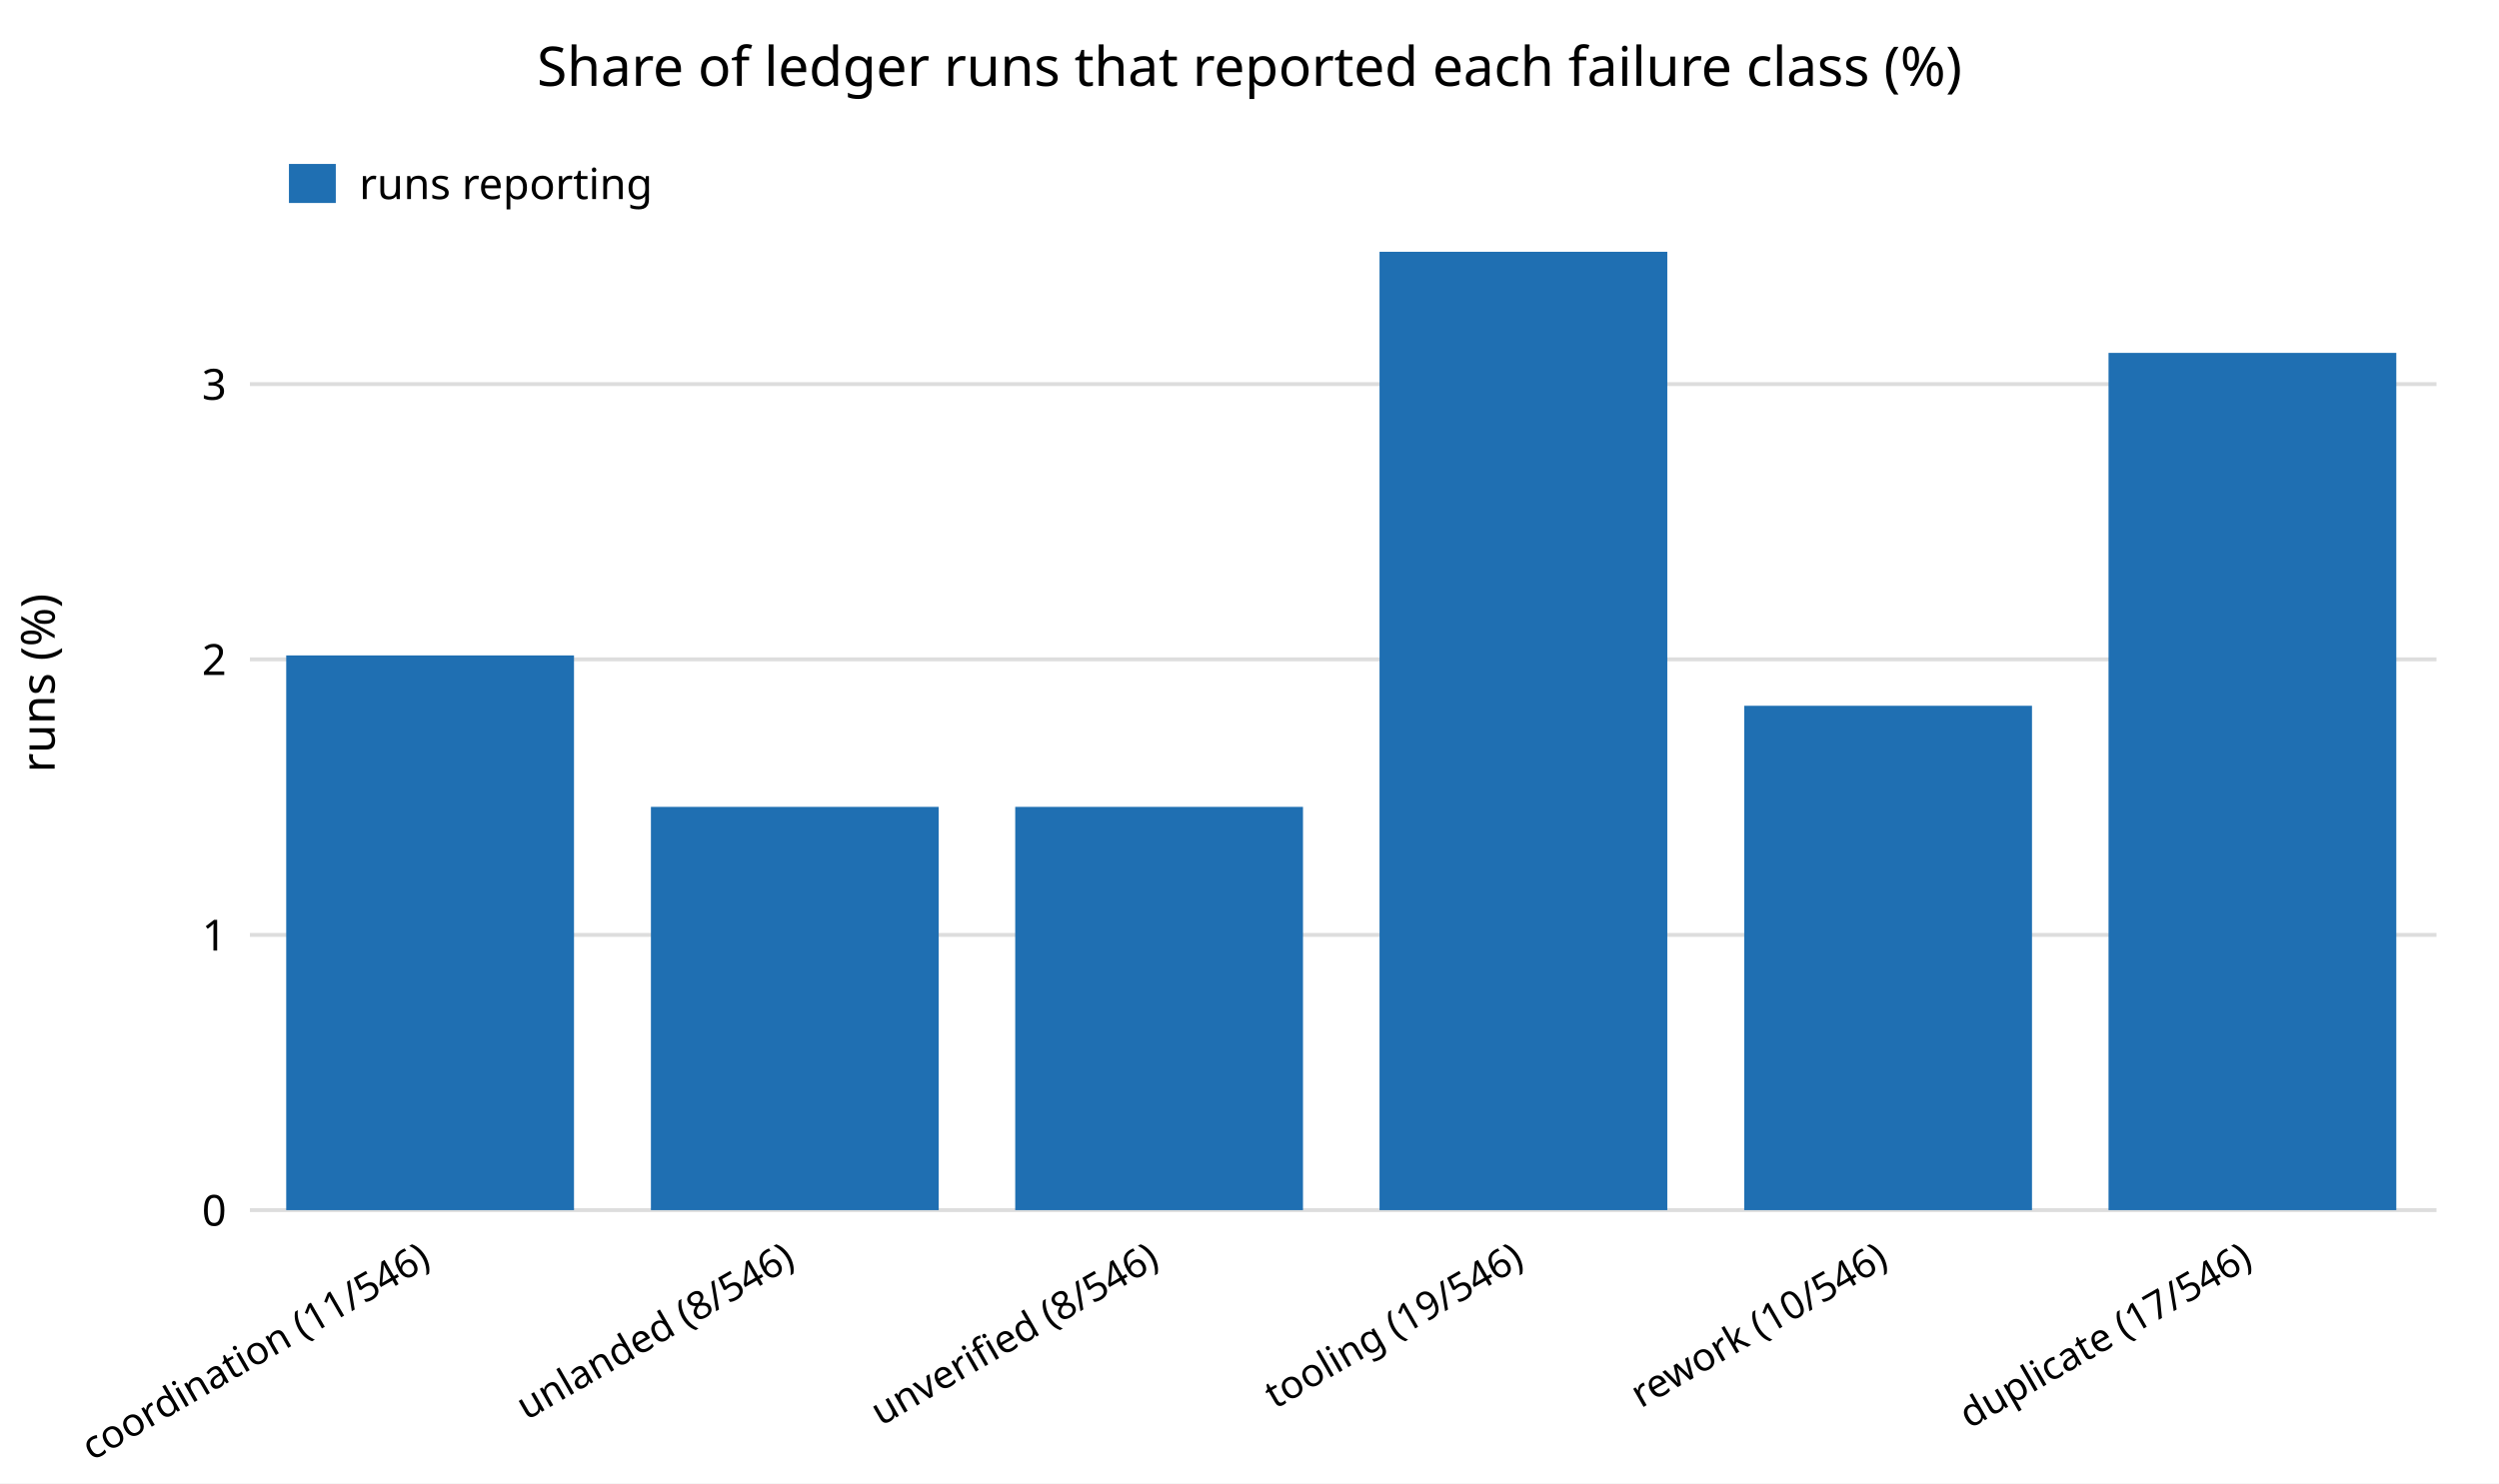
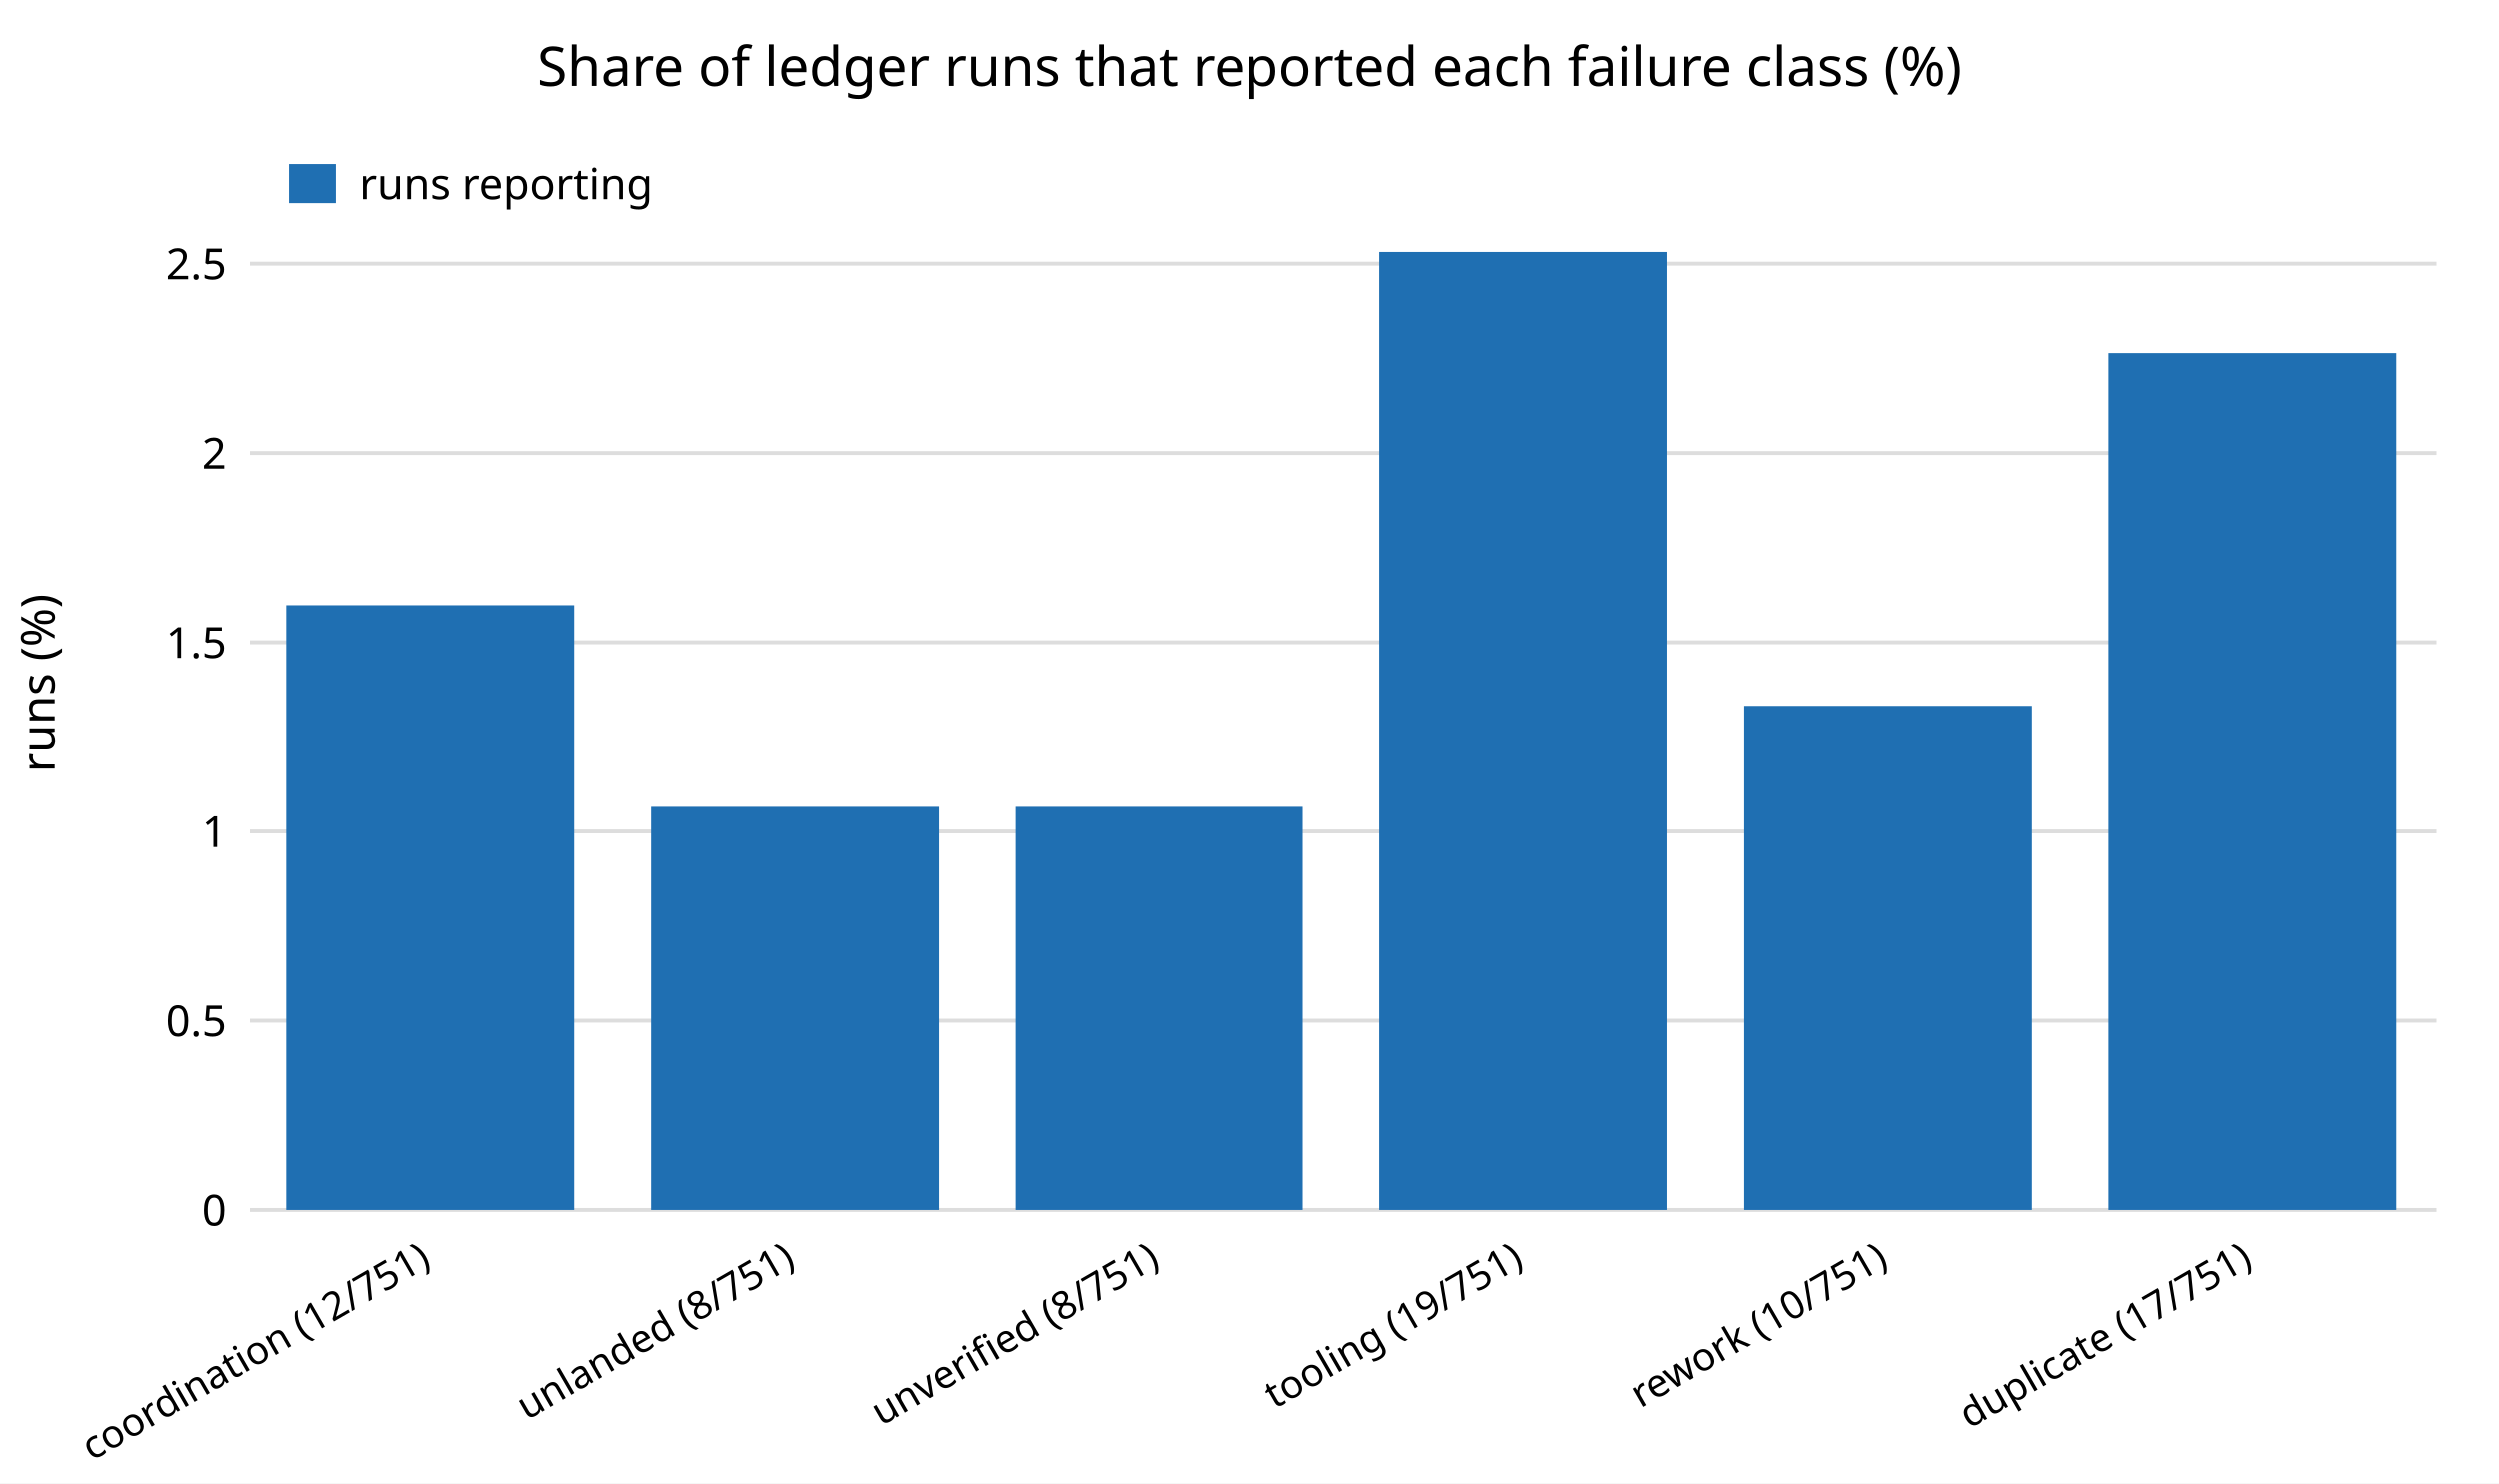
<svg xmlns="http://www.w3.org/2000/svg" viewBox="0 0 640 380" role="img" aria-label="Share of run-ledger rows whose error notes match each failure class">
  <rect width="640" height="380" fill="#fff" />
  <text x="320.0" y="22" text-anchor="middle" font-family="sans-serif" font-size="14">Share of ledger runs that reported each failure class (%)</text>
  <line x1="64" x2="624" y1="310.0" y2="310.0" stroke="#ddd" />
  <text x="58" y="314.0" text-anchor="end" font-family="sans-serif" font-size="11">0</text>
-   <line x1="64" x2="624" y1="239.5" y2="239.5" stroke="#ddd" />
-   <text x="58" y="243.5" text-anchor="end" font-family="sans-serif" font-size="11">1</text>
-   <line x1="64" x2="624" y1="168.9" y2="168.9" stroke="#ddd" />
-   <text x="58" y="172.9" text-anchor="end" font-family="sans-serif" font-size="11">2</text>
-   <line x1="64" x2="624" y1="98.4" y2="98.4" stroke="#ddd" />
-   <text x="58" y="102.4" text-anchor="end" font-family="sans-serif" font-size="11">3</text>
+   <line x1="64" x2="624" y1="261.5" y2="261.5" stroke="#ddd" />
+   <text x="58" y="265.5" text-anchor="end" font-family="sans-serif" font-size="11">0.5</text>
+   <line x1="64" x2="624" y1="213.0" y2="213.0" stroke="#ddd" />
+   <text x="58" y="217.0" text-anchor="end" font-family="sans-serif" font-size="11">1</text>
+   <line x1="64" x2="624" y1="164.5" y2="164.5" stroke="#ddd" />
+   <text x="58" y="168.5" text-anchor="end" font-family="sans-serif" font-size="11">1.5</text>
+   <line x1="64" x2="624" y1="116.0" y2="116.0" stroke="#ddd" />
+   <text x="58" y="120.0" text-anchor="end" font-family="sans-serif" font-size="11">2</text>
+   <line x1="64" x2="624" y1="67.5" y2="67.5" stroke="#ddd" />
+   <text x="58" y="71.5" text-anchor="end" font-family="sans-serif" font-size="11">2.5</text>
  <text x="14" y="175.0" text-anchor="middle" font-family="sans-serif" font-size="12" transform="rotate(-90 14 175.0)">runs (%)</text>
-   <text x="110.7" y="324" text-anchor="end" font-family="sans-serif" font-size="10" transform="rotate(-30 110.7 324)">coordination (11/546)</text>
-   <rect x="73.3" y="167.9" width="73.7" height="142.1" fill="#1f6fb2" />
-   <text x="204.0" y="324" text-anchor="end" font-family="sans-serif" font-size="10" transform="rotate(-30 204.0 324)">unlanded (8/546)</text>
+   <text x="110.7" y="324" text-anchor="end" font-family="sans-serif" font-size="10" transform="rotate(-30 110.7 324)">coordination (12/751)</text>
+   <rect x="73.3" y="155.0" width="73.7" height="155.0" fill="#1f6fb2" />
+   <text x="204.0" y="324" text-anchor="end" font-family="sans-serif" font-size="10" transform="rotate(-30 204.0 324)">unlanded (8/751)</text>
  <rect x="166.7" y="206.7" width="73.7" height="103.3" fill="#1f6fb2" />
-   <text x="297.3" y="324" text-anchor="end" font-family="sans-serif" font-size="10" transform="rotate(-30 297.3 324)">unverified (8/546)</text>
+   <text x="297.3" y="324" text-anchor="end" font-family="sans-serif" font-size="10" transform="rotate(-30 297.3 324)">unverified (8/751)</text>
  <rect x="260.0" y="206.7" width="73.7" height="103.3" fill="#1f6fb2" />
-   <text x="390.7" y="324" text-anchor="end" font-family="sans-serif" font-size="10" transform="rotate(-30 390.7 324)">tooling (19/546)</text>
+   <text x="390.7" y="324" text-anchor="end" font-family="sans-serif" font-size="10" transform="rotate(-30 390.7 324)">tooling (19/751)</text>
  <rect x="353.3" y="64.5" width="73.7" height="245.5" fill="#1f6fb2" />
-   <text x="484.0" y="324" text-anchor="end" font-family="sans-serif" font-size="10" transform="rotate(-30 484.0 324)">rework (10/546)</text>
+   <text x="484.0" y="324" text-anchor="end" font-family="sans-serif" font-size="10" transform="rotate(-30 484.0 324)">rework (10/751)</text>
  <rect x="446.7" y="180.8" width="73.7" height="129.2" fill="#1f6fb2" />
-   <text x="577.3" y="324" text-anchor="end" font-family="sans-serif" font-size="10" transform="rotate(-30 577.3 324)">duplicate (17/546)</text>
+   <text x="577.3" y="324" text-anchor="end" font-family="sans-serif" font-size="10" transform="rotate(-30 577.3 324)">duplicate (17/751)</text>
  <rect x="540.0" y="90.4" width="73.7" height="219.6" fill="#1f6fb2" />
  <rect x="74" y="42" width="12" height="10" fill="#1f6fb2" />
  <text x="92" y="51" font-family="sans-serif" font-size="11">runs reporting</text>
</svg>
